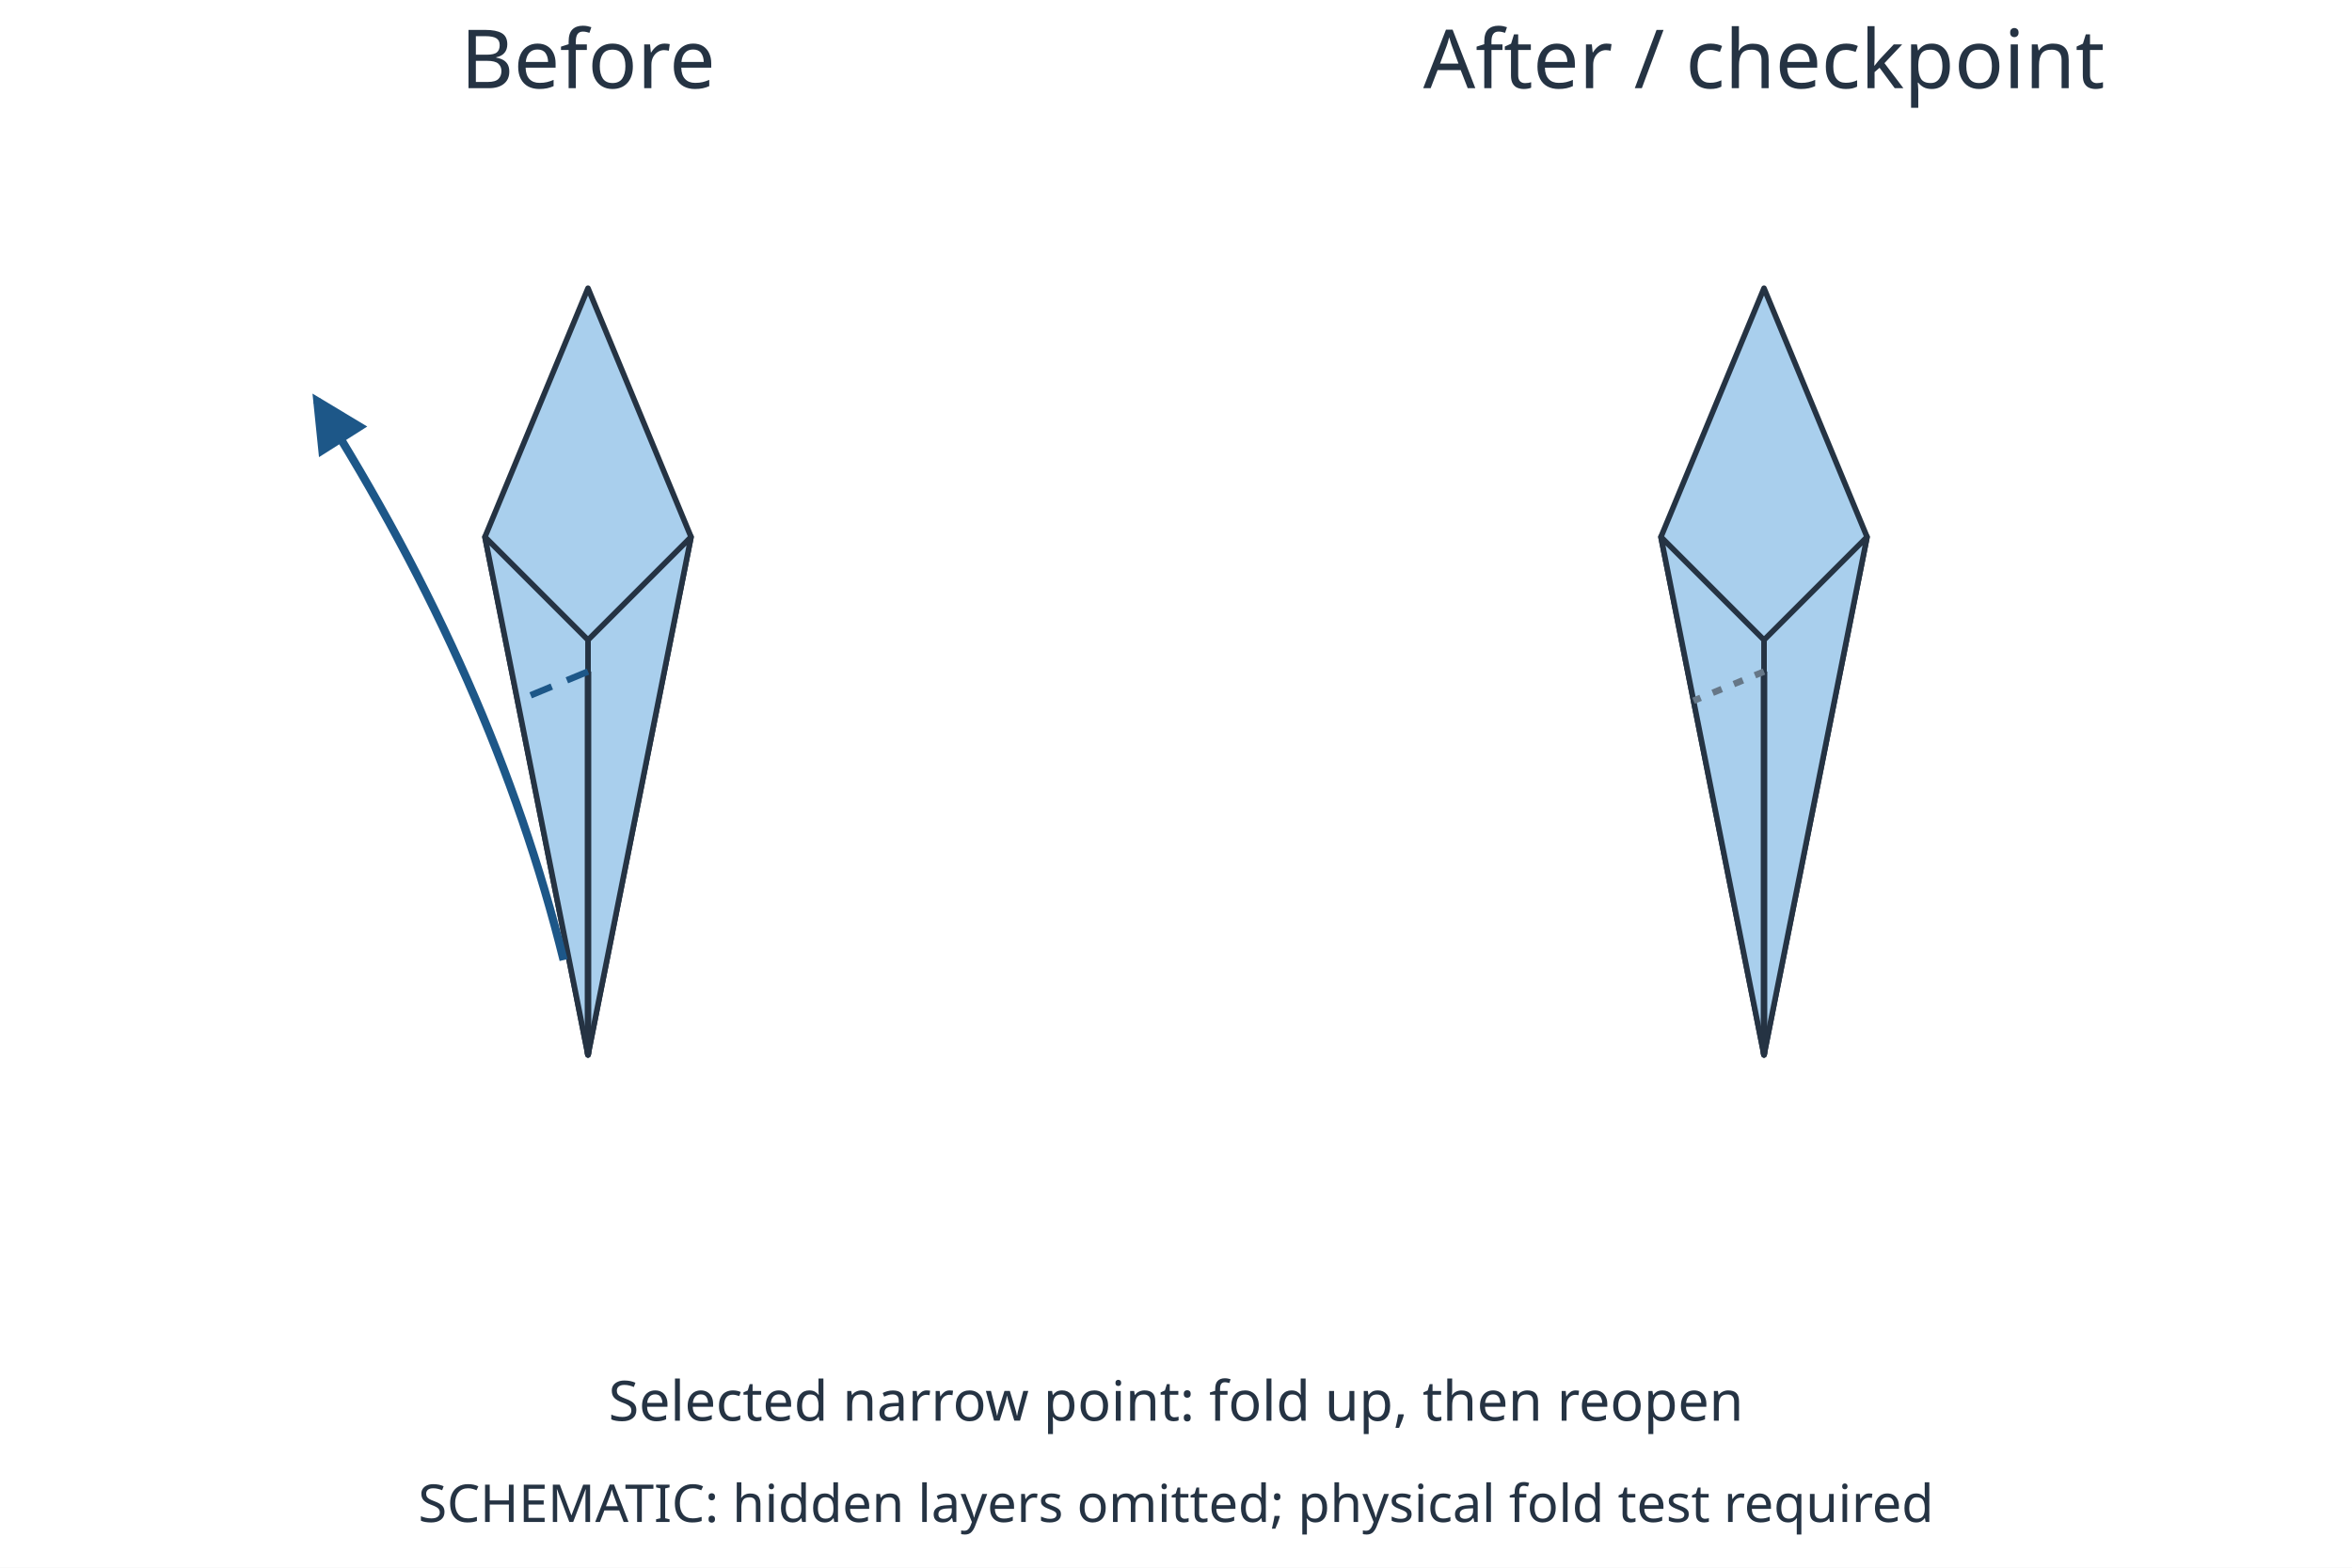
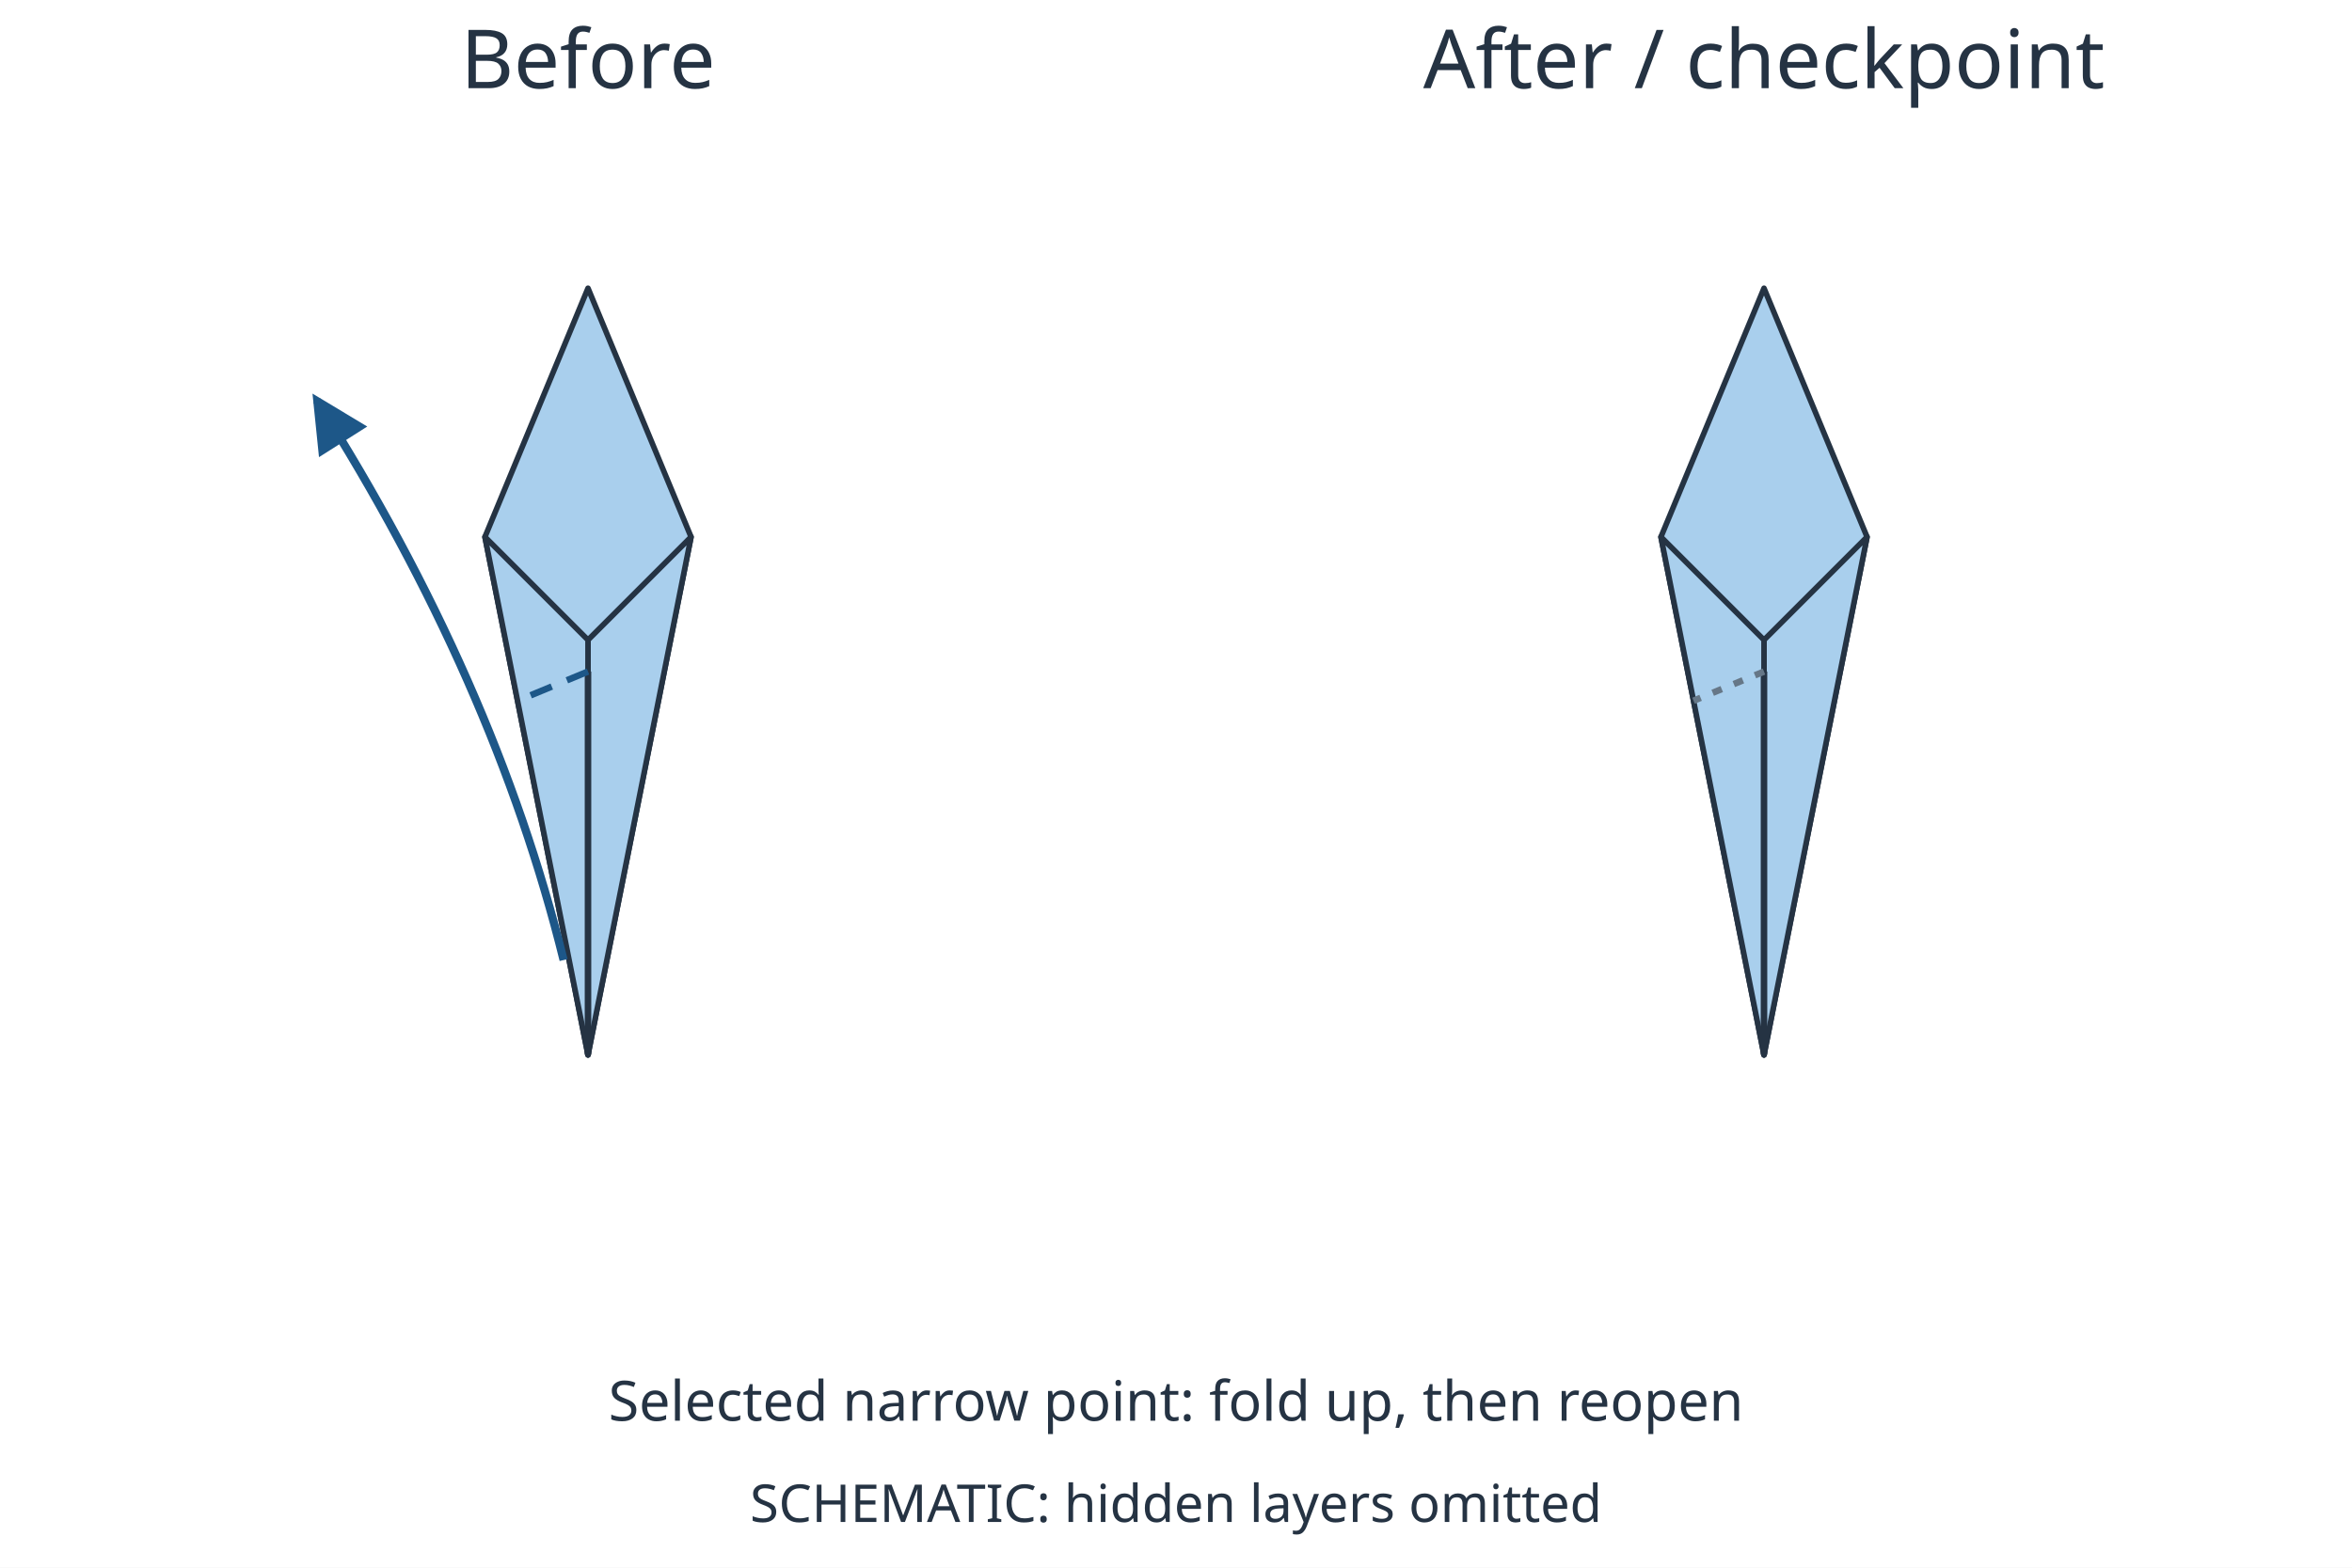
<svg xmlns="http://www.w3.org/2000/svg" width="720" height="480" viewBox="0 0 720 480" role="img" aria-labelledby="title desc">
  <rect width="720" height="480" fill="white" />
  <defs>
    <marker id="arrow" markerWidth="7" markerHeight="7" refX="6" refY="3.5" orient="auto">
      <path d="M0 0L7 3.5L0 7" fill="#1d5788" />
    </marker>
  </defs>
  <polygon points="180.000,88.241 211.547,164.402 180.000,323.000 180.000,323.000 180.000,323.000 148.453,164.402" fill="#a9cfed" stroke="#253343" stroke-width="1.7" stroke-linejoin="round" />
  <polygon points="211.547,164.402 180.000,195.949 180.000,323.000 180.000,323.000" fill="#a9cfed" stroke="#253343" stroke-width="1.7" stroke-linejoin="round" />
  <polygon points="180.000,323.000 180.000,323.000 180.000,323.000 180.000,195.949 148.453,164.402" fill="#a9cfed" stroke="#253343" stroke-width="1.7" stroke-linejoin="round" />
  <path d="M180.000,205.620 L180.000,323.000" fill="none" stroke="#253343" stroke-width="2" stroke-dasharray="" />
  <polygon points="540.000,88.241 571.547,164.402 540.000,323.000 540.000,323.000 540.000,323.000 508.453,164.402" fill="#a9cfed" stroke="#253343" stroke-width="1.7" stroke-linejoin="round" />
  <polygon points="571.547,164.402 540.000,195.949 540.000,323.000 540.000,323.000" fill="#a9cfed" stroke="#253343" stroke-width="1.7" stroke-linejoin="round" />
  <polygon points="540.000,323.000 540.000,323.000 540.000,323.000 540.000,195.949 508.453,164.402" fill="#a9cfed" stroke="#253343" stroke-width="1.7" stroke-linejoin="round" />
  <path d="M540.000,205.620 L540.000,323.000" fill="none" stroke="#253343" stroke-width="2" stroke-dasharray="" />
  <text x="180" y="27" text-anchor="middle" font-family="sans-serif" font-size="25" fill="#253343">Before</text>
  <text x="540" y="27" text-anchor="middle" font-family="sans-serif" font-size="25" fill="#253343">After / checkpoint</text>
  <path d="M172.530,293.950 Q151.365,208.285 97.000,122.620" fill="none" stroke="#1d5788" stroke-width="2.5" marker-end="url(#arrow)" />
  <path d="M180.000,205.620 L158.429,214.555" fill="none" stroke="#1d5788" stroke-width="2" stroke-dasharray="7 5" />
  <path d="M540.000,205.620 L518.429,214.555" fill="none" stroke="#667787" stroke-width="2" stroke-dasharray="3 4" />
  <text x="360" y="435" text-anchor="middle" font-family="sans-serif" font-size="17" fill="#253343">Selected narrow point: fold up, then reopen</text>
-   <text x="360" y="466" text-anchor="middle" font-family="sans-serif" font-size="16" fill="#253343">SCHEMATIC: hidden layers omitted; physical fold test required</text>
+   <text x="360" y="466" text-anchor="middle" font-family="sans-serif" font-size="16" fill="#253343">SCHEMATIC: hidden layers omitted</text>
</svg>
